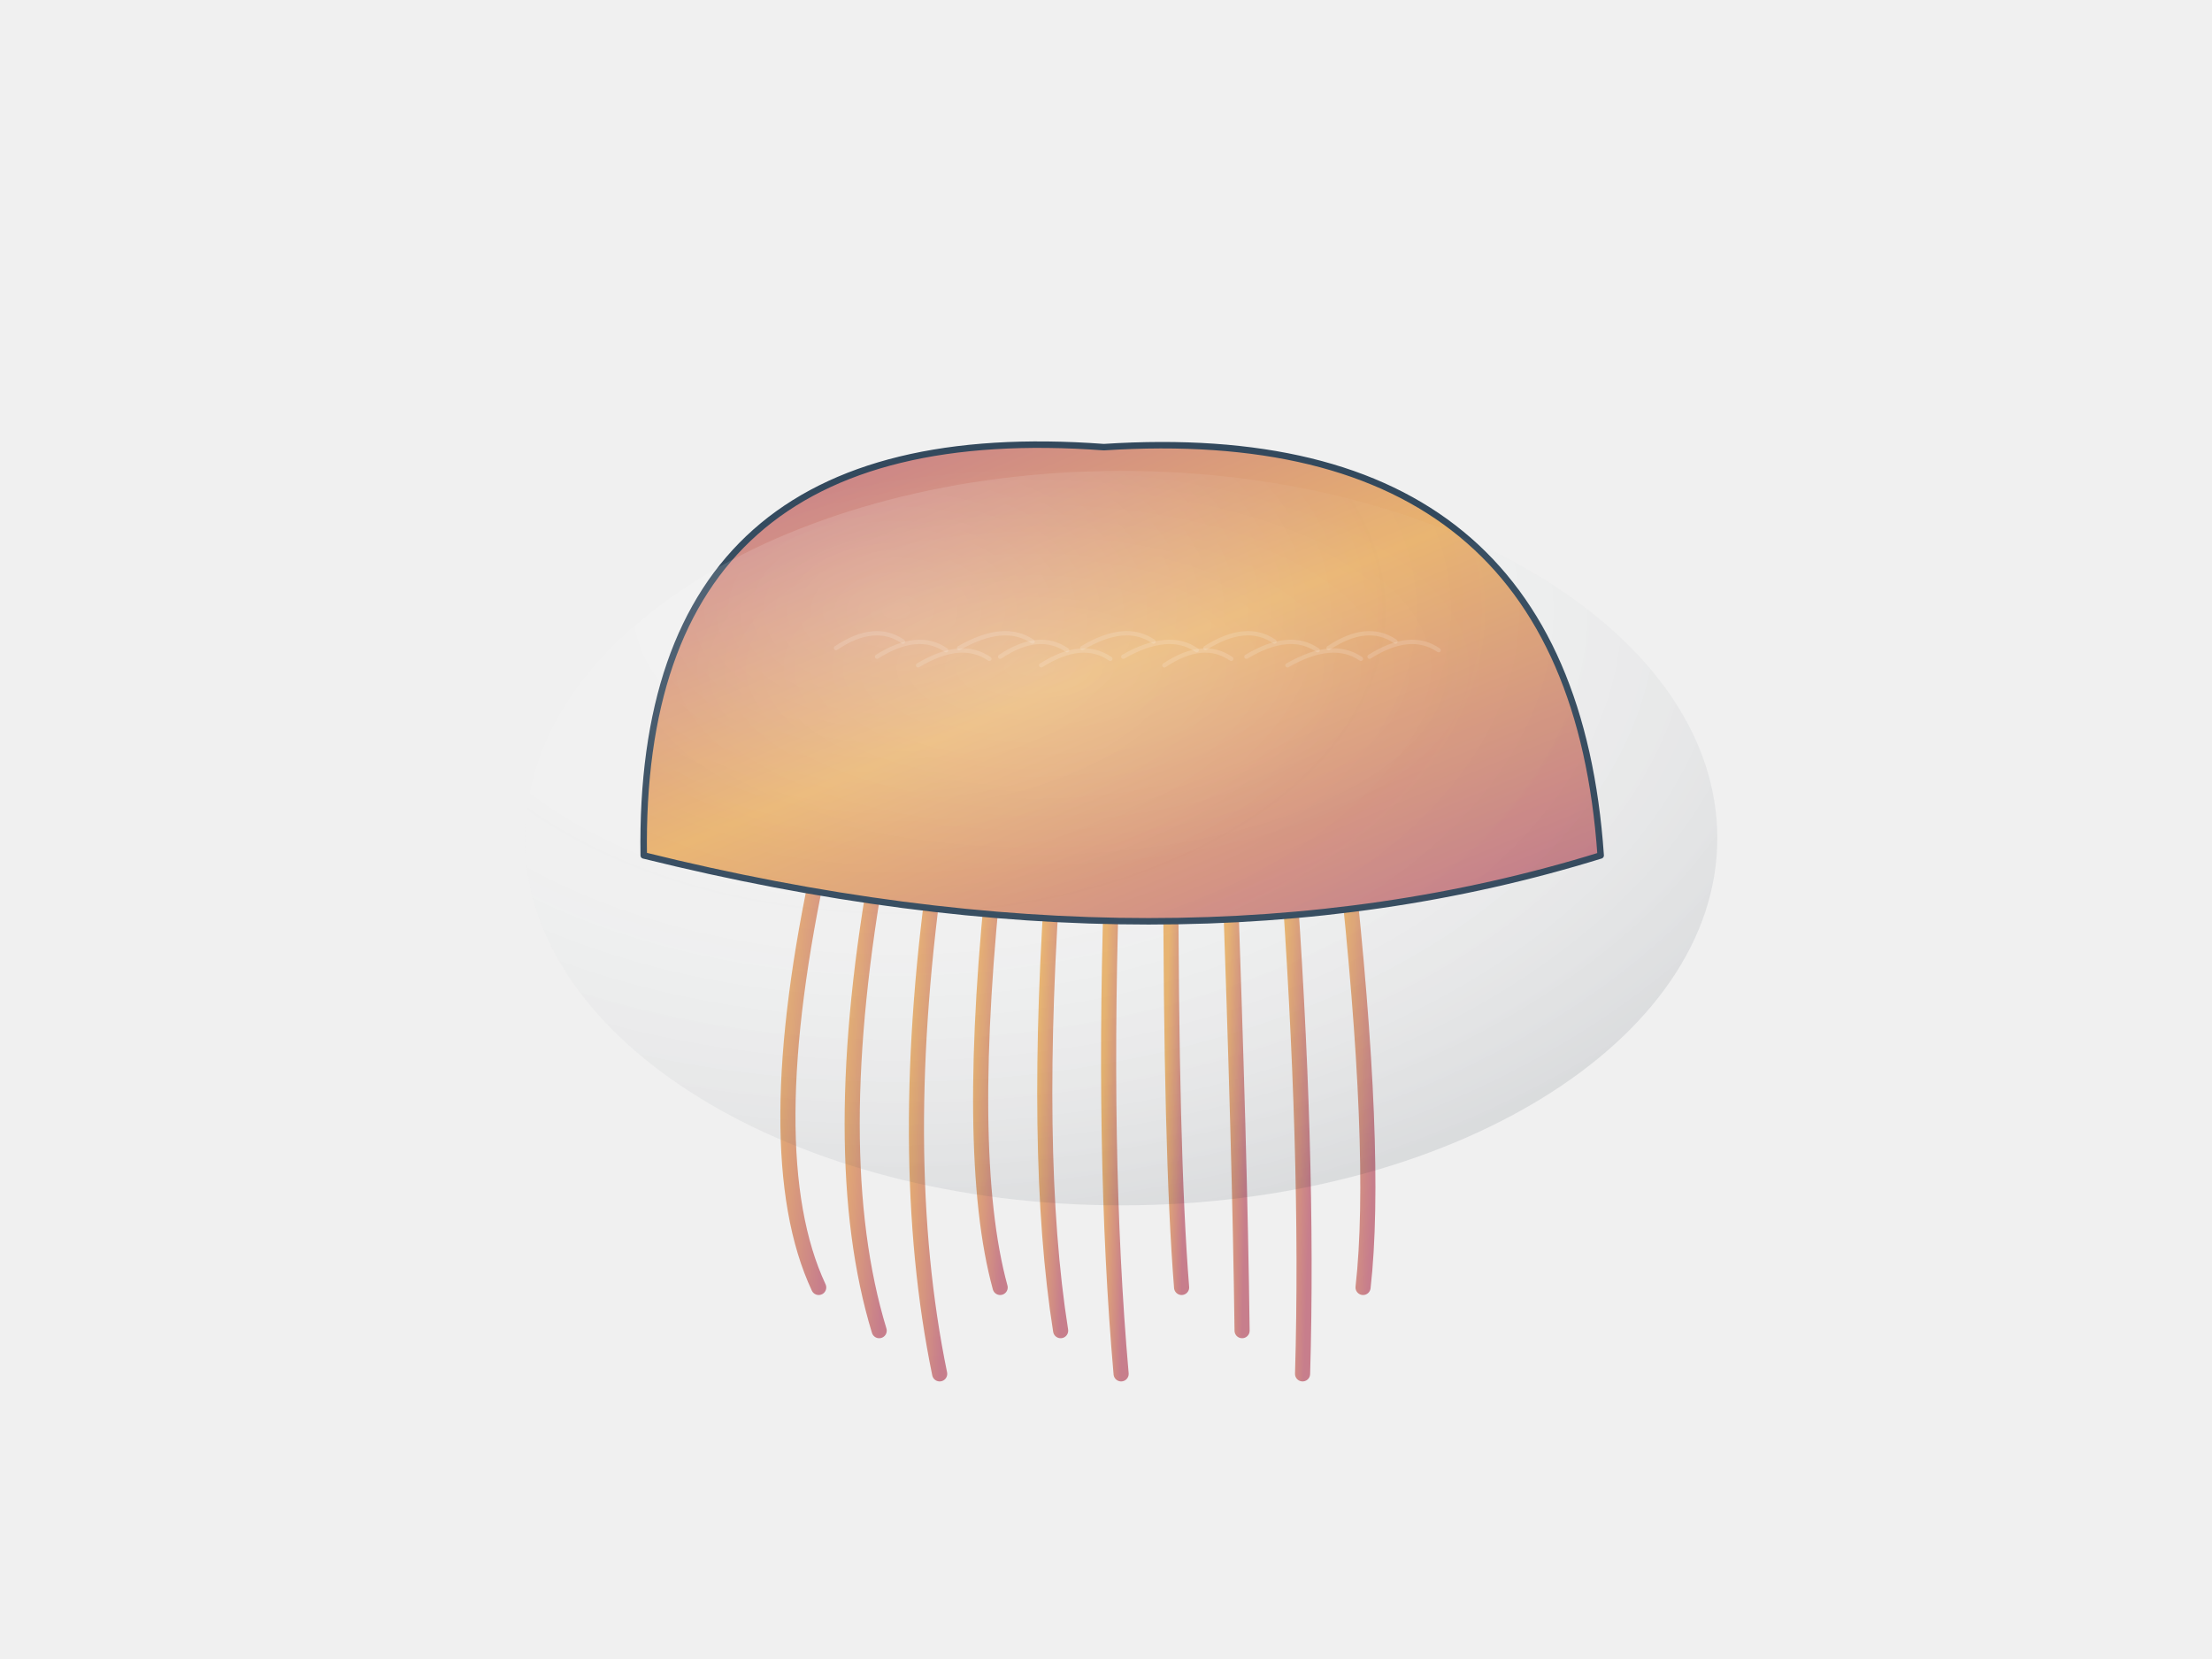
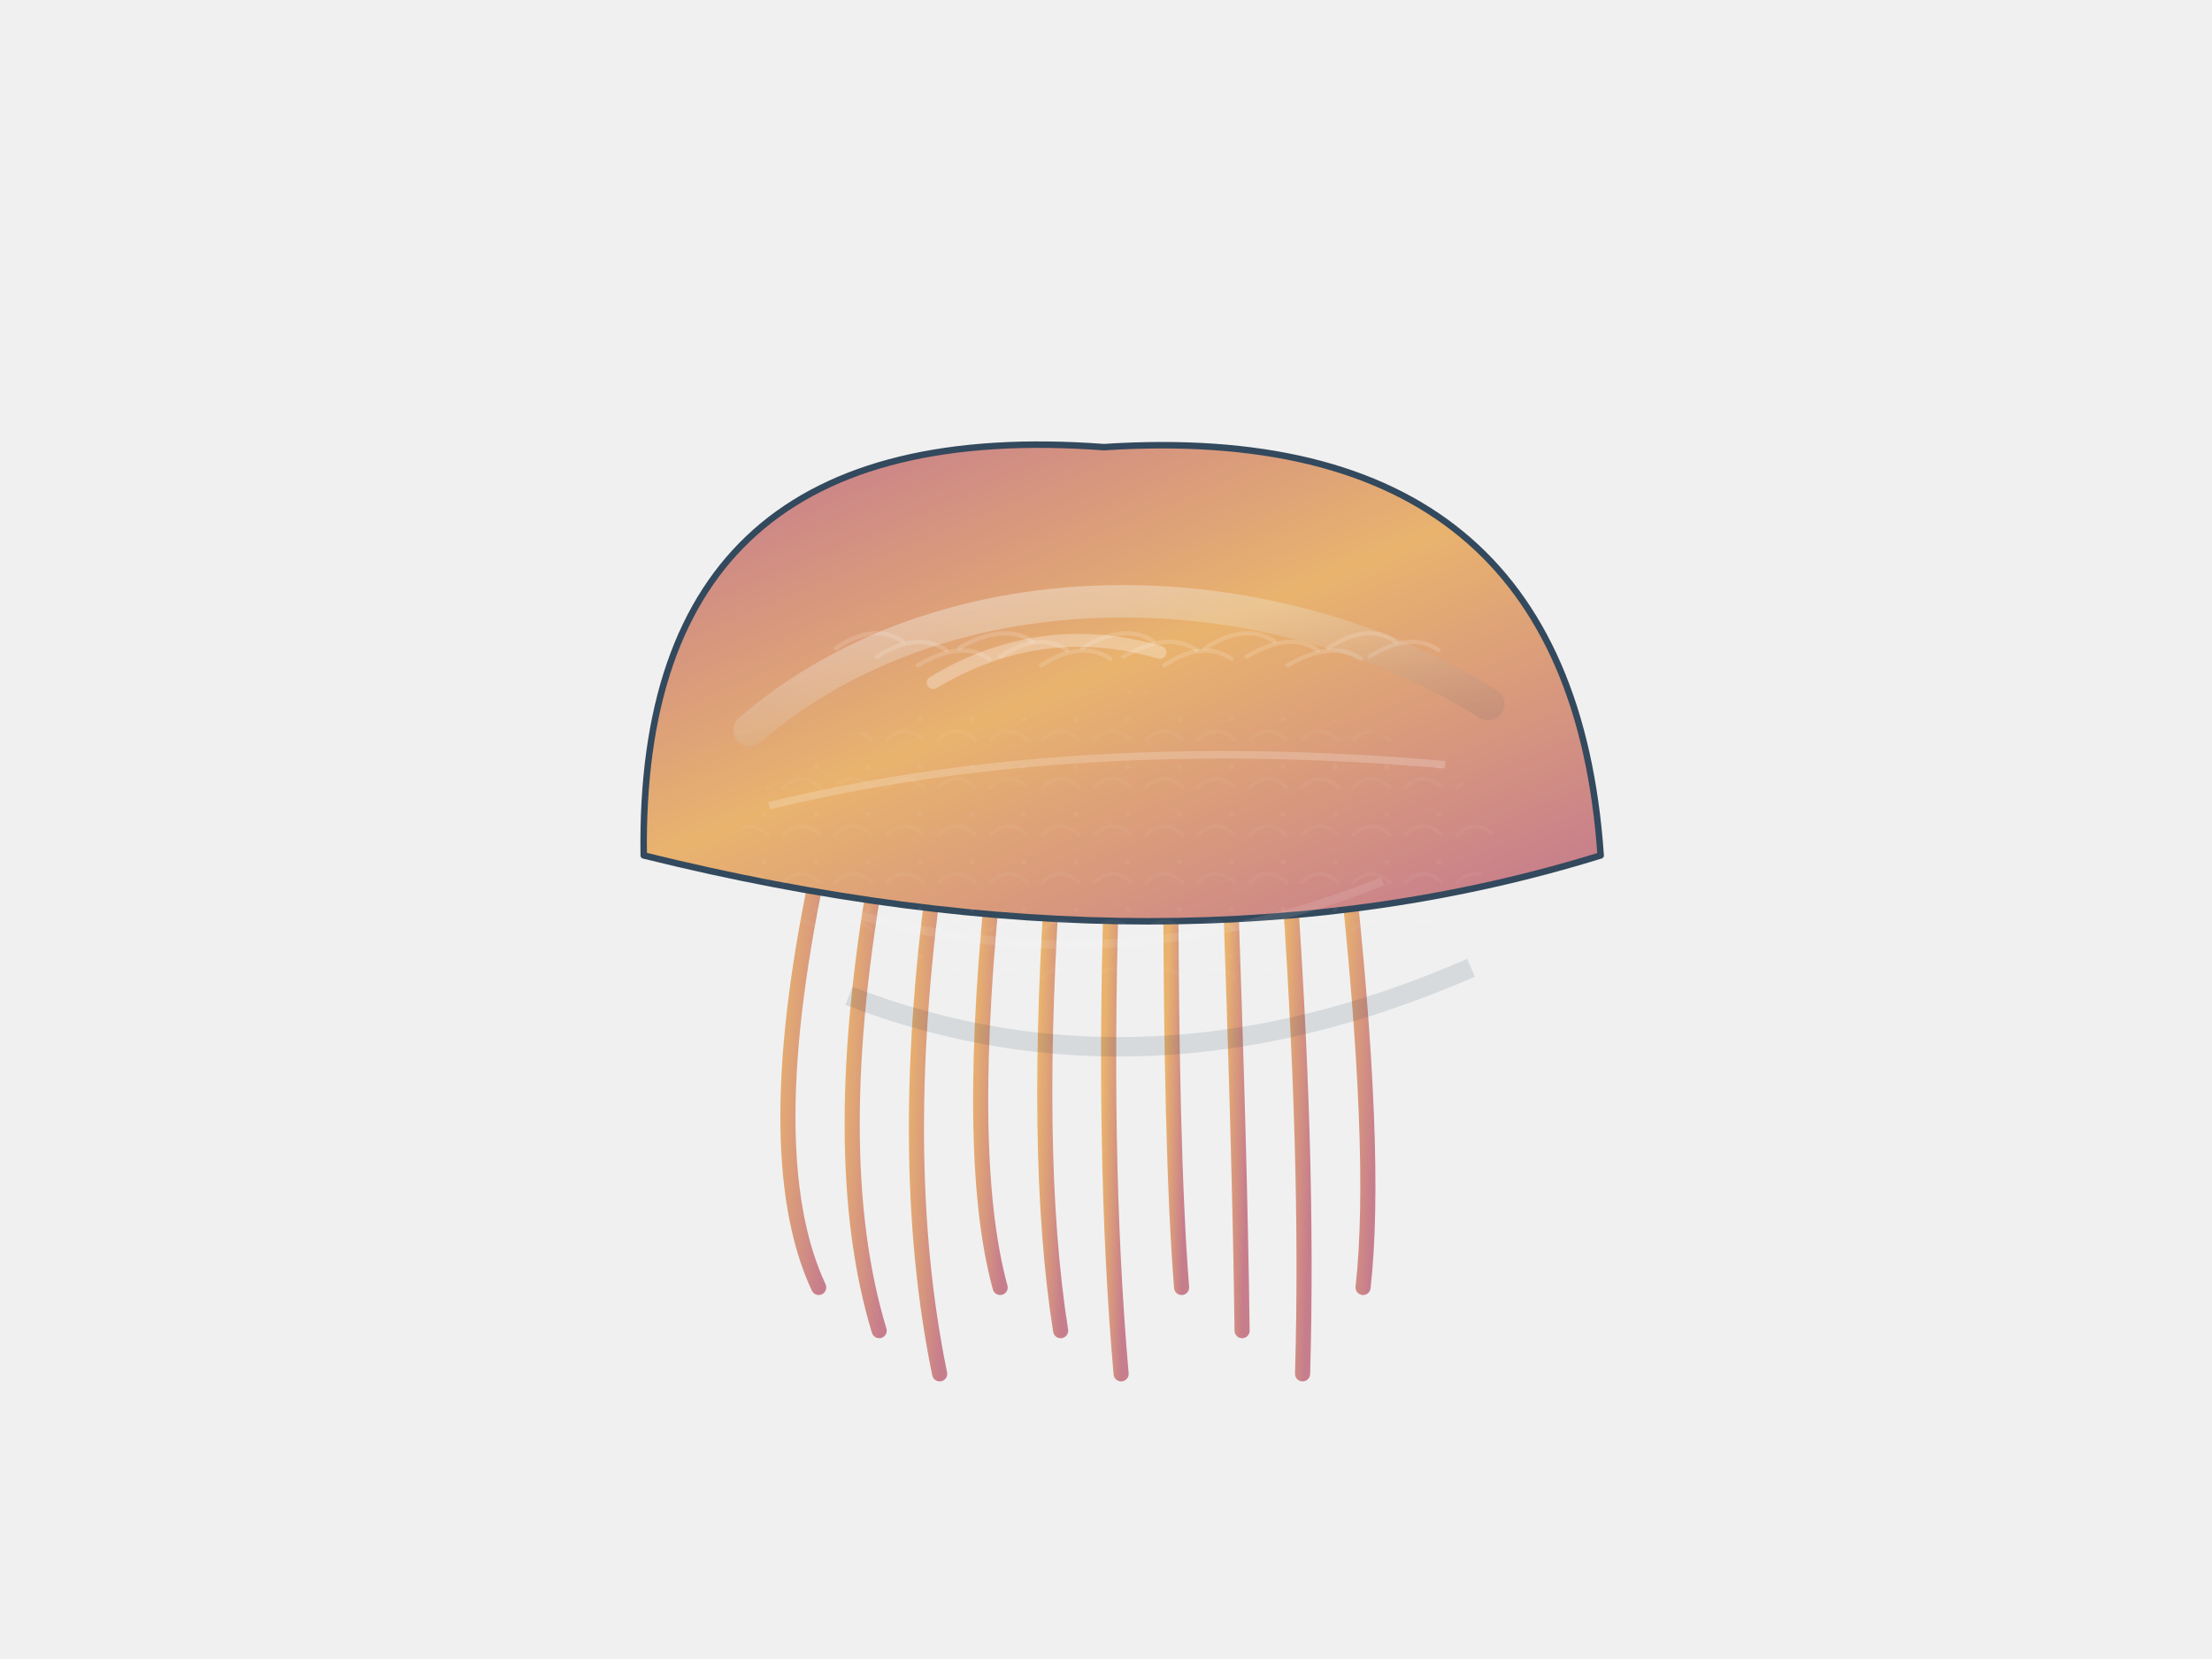
<svg xmlns="http://www.w3.org/2000/svg" width="1536" height="1152" viewBox="0 0 1024 768" role="img" aria-label="사자갈기해파리">
  <defs>
    <linearGradient id="body" x1=".08" y1=".05" x2=".87" y2="1">
      <stop stop-color="#c77e8c" />
      <stop offset=".47" stop-color="#e9b36e" />
      <stop offset="1" stop-color="#c77e8c" />
    </linearGradient>
    <linearGradient id="fin" x1="0" y1="0" x2="1" y2="1">
      <stop stop-color="#e9b36e" />
      <stop offset="1" stop-color="#c77e8c" />
    </linearGradient>
    <radialGradient id="sheen" cx=".31" cy=".19" r=".85">
      <stop stop-color="#ffffff" stop-opacity=".38" />
      <stop offset=".48" stop-color="#ffffff" stop-opacity=".06" />
      <stop offset="1" stop-color="#071729" stop-opacity=".18" />
    </radialGradient>
    <radialGradient id="gloss">
      <stop stop-color="#ffffff" stop-opacity=".33" />
      <stop offset="1" stop-color="#ffffff" stop-opacity="0" />
    </radialGradient>
  </defs>
  <g>
    <path d="M380 397 Q350 534 379 596" fill="none" stroke="url(#fin)" stroke-width="7" stroke-linejoin="round" stroke-linecap="round" />
    <path d="M407 397 Q382 534 407 616" fill="none" stroke="url(#fin)" stroke-width="7" stroke-linejoin="round" stroke-linecap="round" />
    <path d="M434 397 Q414 534 435 636" fill="none" stroke="url(#fin)" stroke-width="7" stroke-linejoin="round" stroke-linecap="round" />
    <path d="M461 397 Q446 534 463 596" fill="none" stroke="url(#fin)" stroke-width="7" stroke-linejoin="round" stroke-linecap="round" />
    <path d="M488 397 Q478 534 491 616" fill="none" stroke="url(#fin)" stroke-width="7" stroke-linejoin="round" stroke-linecap="round" />
    <path d="M515 397 Q510 534 519 636" fill="none" stroke="url(#fin)" stroke-width="7" stroke-linejoin="round" stroke-linecap="round" />
    <path d="M542 397 Q542 534 547 596" fill="none" stroke="url(#fin)" stroke-width="7" stroke-linejoin="round" stroke-linecap="round" />
    <path d="M569 397 Q574 534 575 616" fill="none" stroke="url(#fin)" stroke-width="7" stroke-linejoin="round" stroke-linecap="round" />
    <path d="M596 397 Q606 534 603 636" fill="none" stroke="url(#fin)" stroke-width="7" stroke-linejoin="round" stroke-linecap="round" />
    <path d="M623 397 Q638 534 631 596" fill="none" stroke="url(#fin)" stroke-width="7" stroke-linejoin="round" stroke-linecap="round" />
    <path d="M298 396 Q295 191 511 207 Q727 193 741 396 Q544 457 298 396 Z" fill="url(#body)" stroke="#33495d" stroke-width="3" stroke-linejoin="round" stroke-linecap="round" />
  </g>
  <g>
    <path d="M387 300 q18 -12 31 -3" fill="none" stroke="#ffffff" stroke-width="2" stroke-linejoin="round" stroke-linecap="round" opacity=".15" />
    <path d="M406 304 q19 -12 32 -3" fill="none" stroke="#ffffff" stroke-width="2" stroke-linejoin="round" stroke-linecap="round" opacity=".15" />
    <path d="M425 308 q20 -12 33 -3" fill="none" stroke="#ffffff" stroke-width="2" stroke-linejoin="round" stroke-linecap="round" opacity=".15" />
    <path d="M444 300 q21 -12 34 -3" fill="none" stroke="#ffffff" stroke-width="2" stroke-linejoin="round" stroke-linecap="round" opacity=".15" />
    <path d="M463 304 q18 -12 31 -3" fill="none" stroke="#ffffff" stroke-width="2" stroke-linejoin="round" stroke-linecap="round" opacity=".15" />
    <path d="M482 308 q19 -12 32 -3" fill="none" stroke="#ffffff" stroke-width="2" stroke-linejoin="round" stroke-linecap="round" opacity=".15" />
    <path d="M501 300 q20 -12 33 -3" fill="none" stroke="#ffffff" stroke-width="2" stroke-linejoin="round" stroke-linecap="round" opacity=".15" />
    <path d="M520 304 q21 -12 34 -3" fill="none" stroke="#ffffff" stroke-width="2" stroke-linejoin="round" stroke-linecap="round" opacity=".15" />
    <path d="M539 308 q18 -12 31 -3" fill="none" stroke="#ffffff" stroke-width="2" stroke-linejoin="round" stroke-linecap="round" opacity=".15" />
    <path d="M558 300 q19 -12 32 -3" fill="none" stroke="#ffffff" stroke-width="2" stroke-linejoin="round" stroke-linecap="round" opacity=".15" />
    <path d="M577 304 q20 -12 33 -3" fill="none" stroke="#ffffff" stroke-width="2" stroke-linejoin="round" stroke-linecap="round" opacity=".15" />
    <path d="M596 308 q21 -12 34 -3" fill="none" stroke="#ffffff" stroke-width="2" stroke-linejoin="round" stroke-linecap="round" opacity=".15" />
    <path d="M615 300 q18 -12 31 -3" fill="none" stroke="#ffffff" stroke-width="2" stroke-linejoin="round" stroke-linecap="round" opacity=".15" />
    <path d="M634 304 q19 -12 32 -3" fill="none" stroke="#ffffff" stroke-width="2" stroke-linejoin="round" stroke-linecap="round" opacity=".15" />
  </g>
-   <ellipse cx="519" cy="388" rx="276" ry="170" fill="url(#sheen)" opacity=".49" />
-   <ellipse cx="479" cy="309" rx="211" ry="95" fill="url(#gloss)" opacity=".44" />
+   <defs id="v32-materials">
+     <linearGradient id="v32-rim" x1="0" y1="0" x2=".85" y2="1">
+       <stop stop-color="#fffaf0" stop-opacity=".7" />
+       <stop offset=".58" stop-color="#e5faff" stop-opacity=".20" />
+       <stop offset="1" stop-color="#23465b" stop-opacity=".13" />
+     </linearGradient>
+     <linearGradient id="v32-fin" x1="0" y1="0" x2="1" y2="1">
+       <stop stop-color="#fff" stop-opacity=".52" />
+       <stop offset=".47" stop-color="#fff" stop-opacity=".06" />
+       <stop offset="1" stop-color="#102a48" stop-opacity=".21" />
+     </linearGradient>
+     <radialGradient id="v32-pearl" cx=".36" cy=".25" r=".75">
+       <stop stop-color="#fff" stop-opacity=".6" />
+       <stop offset=".40" stop-color="#fff" stop-opacity=".14" />
+       <stop offset="1" stop-color="#031d32" stop-opacity=".14" />
+     </radialGradient>
+     <pattern id="v32-micro" width="24" height="22" patternUnits="userSpaceOnUse">
+       <path d="M2 13 Q11 4 20 13" stroke="#fff" stroke-opacity=".13" stroke-width="1.7" fill="none" />
+       <circle cx="18" cy="3" r="1.2" fill="#fff" opacity=".16" />
+     </pattern>
+   </defs>
+   <g id="v32-polish" pointer-events="none">
+     <path d="M347 338 C440 258 589 263 689 326" fill="none" stroke="url(#v32-rim)" stroke-width="15" stroke-linecap="round" opacity=".65" />
+     <path d="M393 461 Q530 514 681 448" fill="none" stroke="#16354d" stroke-width="9" opacity=".12" />
+     <path d="M356 373 Q496 339 669 354" fill="none" stroke="#fff" stroke-width="3.5" opacity=".20" />
+     <path d="M399 424 Q518 457 640 408" fill="none" stroke="#fff" stroke-width="4" opacity=".10" />
+     <ellipse cx="517" cy="389" rx="174" ry="69" fill="url(#v32-micro)" opacity=".30" />
+     <path d="M432 316 Q482 286 537 302" fill="none" stroke="#fff" stroke-opacity=".29" stroke-width="6" stroke-linecap="round" />
+   </g>
</svg>
